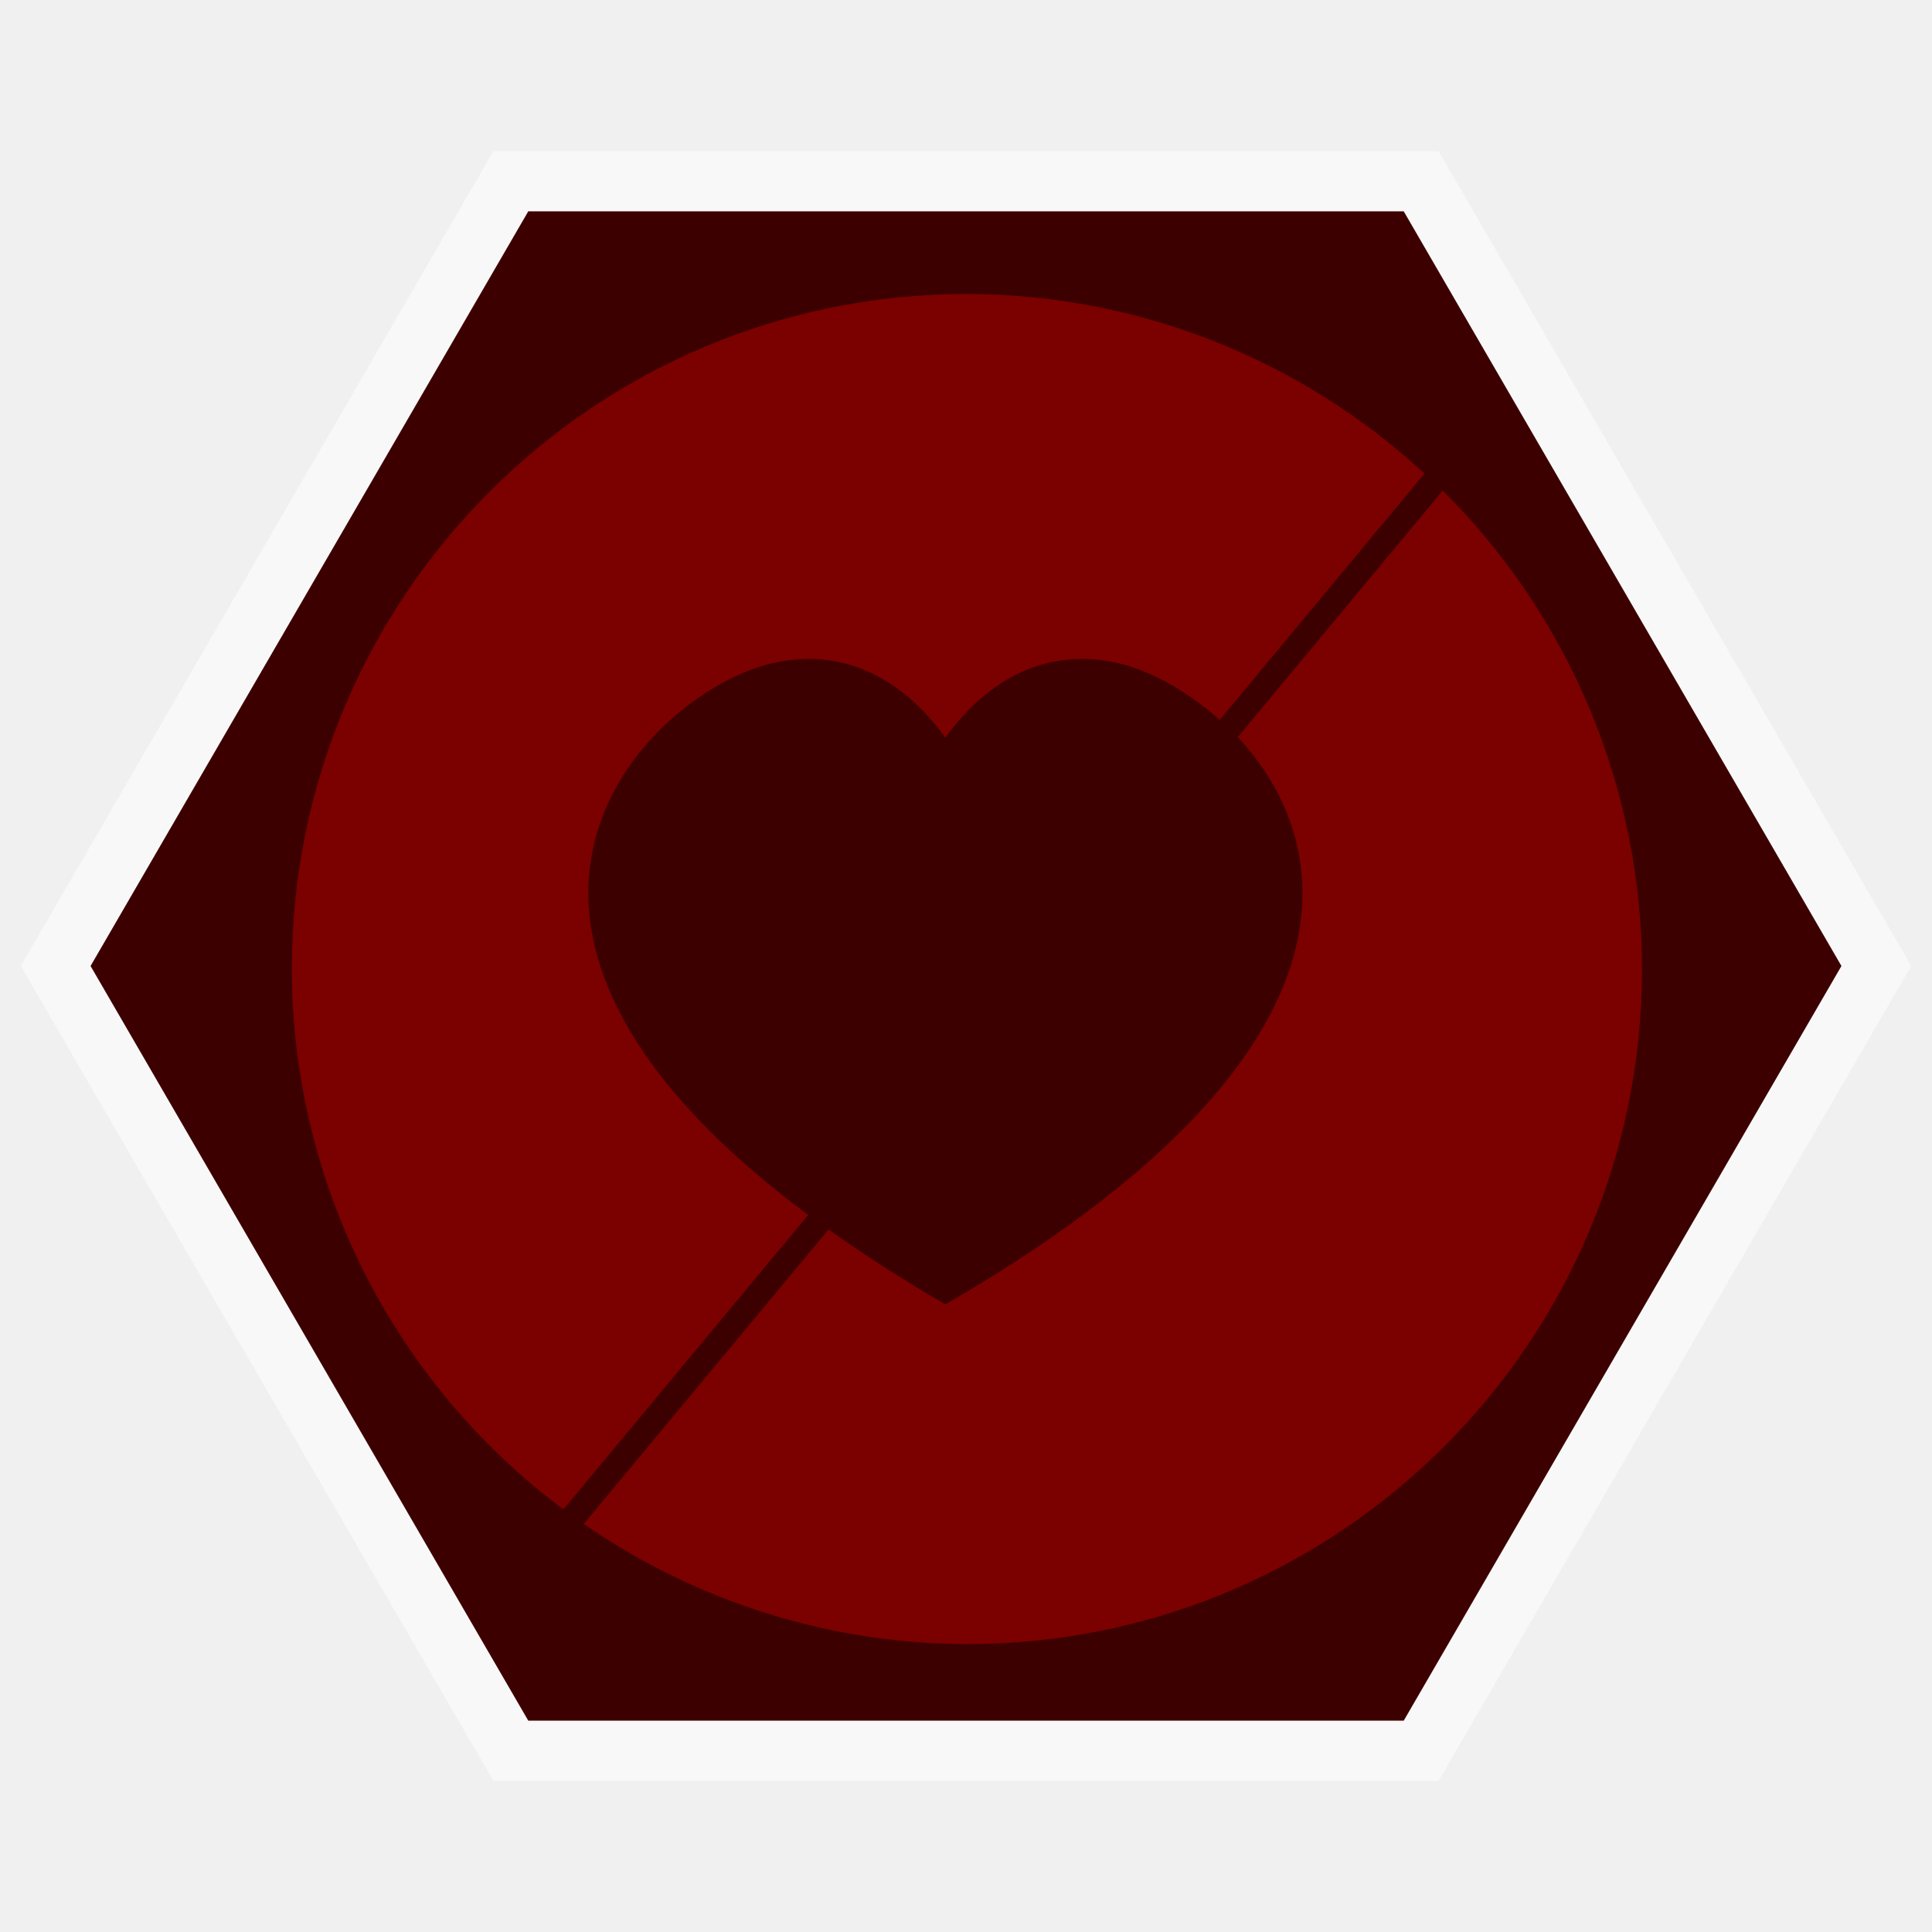
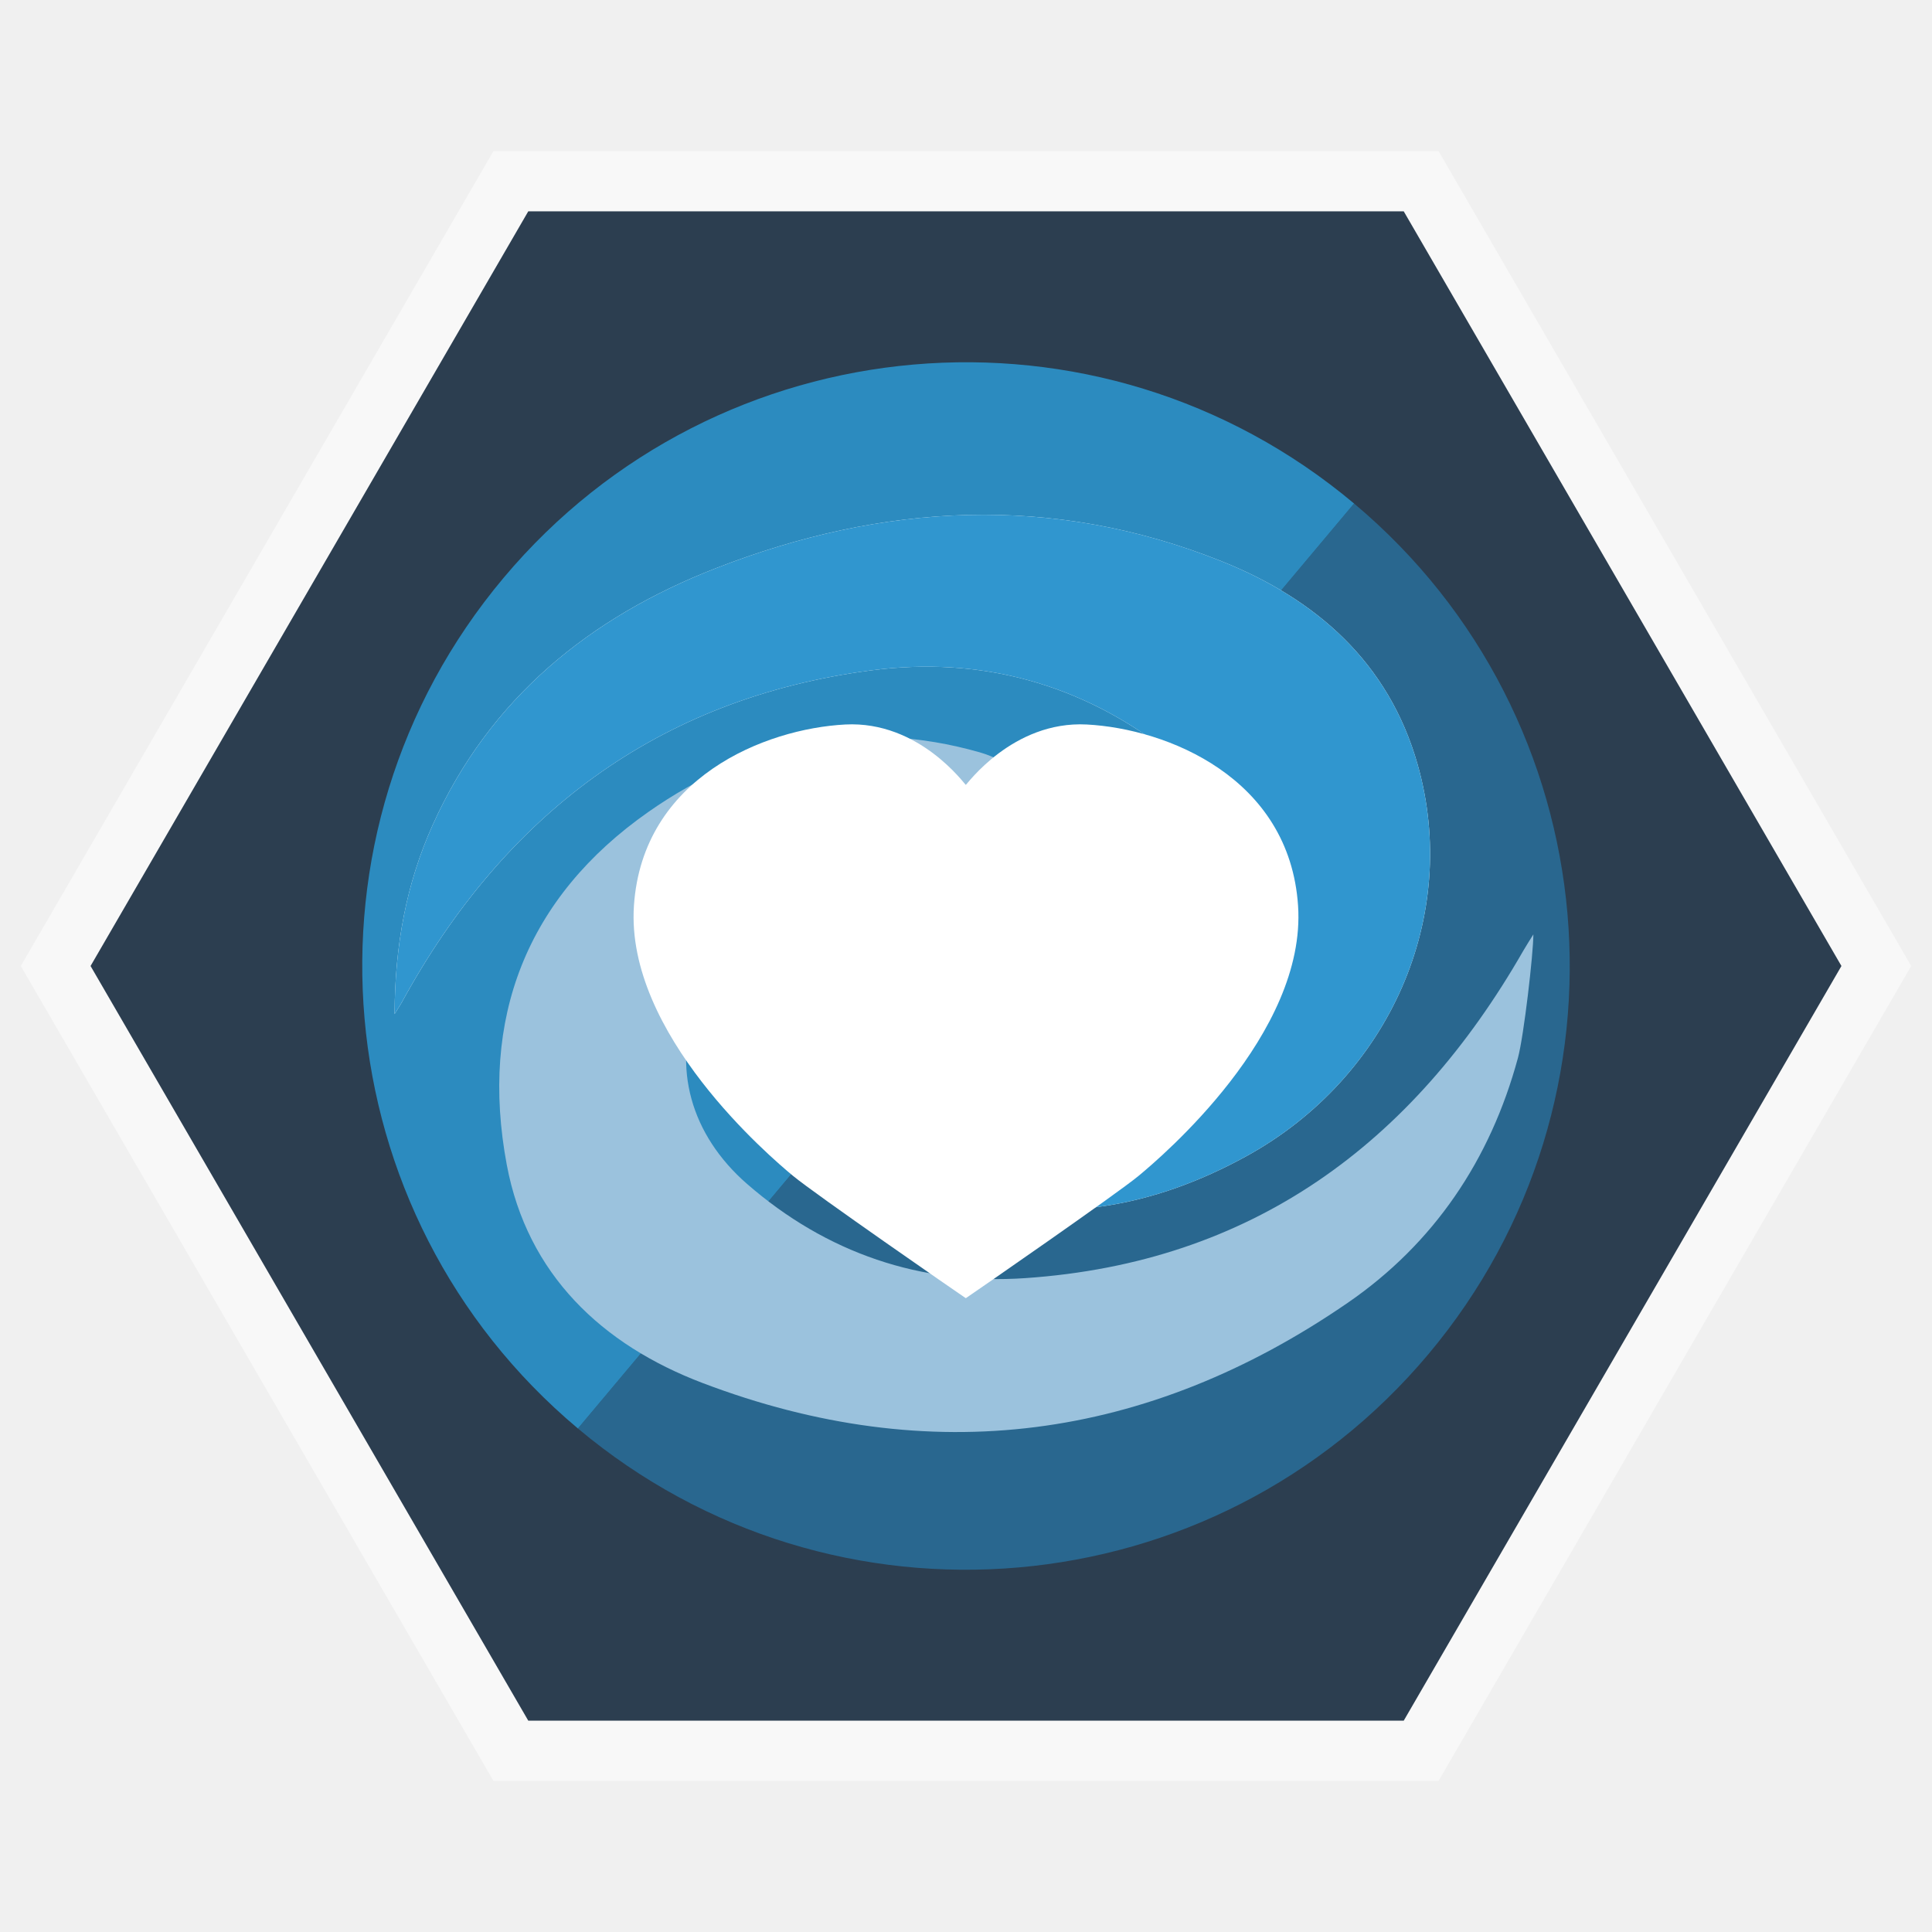
<svg xmlns="http://www.w3.org/2000/svg" viewBox="0 0 341.333 341.333" height="256" width="256" xml:space="preserve" id="svg2" version="1.1">
  <defs id="defs6">
    <clipPath id="clipPath18" clipPathUnits="userSpaceOnUse">
      <path id="path16" d="M 0,256 H 256 V 0 H 0 Z" />
    </clipPath>
    <clipPath id="clipPath26" clipPathUnits="userSpaceOnUse">
      <path id="path24" d="M 2.752,236 H 253.248 V 20 H 2.752 Z" />
    </clipPath>
    <clipPath id="clipPath46" clipPathUnits="userSpaceOnUse">
      <path id="path44" d="M 0,256 H 256 V 0 H 0 Z" />
    </clipPath>
  </defs>
  <g transform="matrix(1.333333,0,0,-1.333333,0,341.3333)" id="g10">
    <g id="g12">
      <g clip-path="url(#clipPath18)" id="g14">
        <g id="g20">
          <g id="g22" />
          <g id="g34">
            <g style="opacity:0.5" id="g32" clip-path="url(#clipPath26)">
              <g id="g30" transform="translate(190.6084,236)">
                <path id="path28" style="fill:#ffffff;fill-opacity:1;fill-rule:nonzero;stroke:none" d="m 0,0 h -4.608 -116 -4.609 l -2.312,-3.986 -58,-100 -2.327,-4.014 2.327,-4.014 58,-100 2.312,-3.986 h 4.609 116 H 0 l 2.312,3.986 58,100 2.328,4.014 -2.328,4.014 -58,100 z" />
              </g>
            </g>
          </g>
        </g>
      </g>
    </g>
    <g transform="translate(186,228)" id="g36">
-       <path id="path38" style="fill:#3d0000;fill-opacity:1;fill-rule:nonzero;stroke:none" d="m 0,0 h -116 l -58,-100 58,-100 H 0 l 58,100 z" />
+       <path id="path38" style="fill:#2c3e50;fill-opacity:1;fill-rule:nonzero;stroke:none" d="m 0,0 h -116 l -58,-100 58,-100 H 0 l 58,100 z" />
    </g>
    <g id="g40">
      <g clip-path="url(#clipPath46)" id="g42">
-         <g transform="translate(128.1177,217.0474)" id="g48">
-           <path id="path50" style="fill:#7b0000;fill-opacity:1;fill-rule:nonzero;stroke:none" d="M 0,0 C 22.485,-0.03 44.132,-8.526 60.634,-23.797 L 33.498,-56.439 c -4.356,3.889 -9.228,6.504 -13.166,7.451 -11.849,2.847 -19.446,-4.619 -23.185,-9.801 -3.049,4.224 -8.619,9.944 -17.026,10.397 -1.909,0.103 -3.951,-0.069 -6.142,-0.596 -15.952,-3.834 -47.67,-33.95 5.001,-73.045 l -32.44,-39.019 c -22.615,16.858 -35.955,43.395 -35.99,71.602 C -89.45,-40.048 -49.402,0 0,0" />
+         <g transform="translate(127.957,88.0176)" id="g48">
+           <path id="path50" style="fill:#ffffff;fill-opacity:1;fill-rule:nonzero;stroke:none" d="M 0,0 C -0.009,-0.005 -0.015,-0.014 -0.025,-0.018 H 0.033 C 0.023,-0.014 0.017,-0.005 0.008,0 0.019,0.007 0.032,0.014 0.043,0.021 0.054,0.014 0.067,0.007 0.078,0 0.069,-0.005 0.063,-0.014 0.053,-0.018" />
        </g>
-         <g transform="translate(191.1602,190.9927)" id="g52">
-           <path id="path54" style="fill:#7b0000;fill-opacity:1;fill-rule:nonzero;stroke:none" d="m 0,0 h 0.009 c 16.887,-16.777 26.39,-39.591 26.407,-63.396 0,-49.401 -40.048,-89.449 -89.45,-89.449 -18.148,0.034 -35.859,5.591 -50.775,15.926 l 32.432,39.019 c 4.579,-3.252 9.672,-6.565 15.481,-9.927 -0.009,-0.005 -0.015,-0.012 -0.025,-0.017 h 0.059 c -0.011,0.004 -0.016,0.012 -0.026,0.017 56.681,32.796 52.109,60.862 38.734,75.168 z" />
+         <g transform="translate(179.4219,189.2822)" id="g52">
+           <path id="path54" style="fill:#29678f;fill-opacity:1;fill-rule:nonzero;stroke:none" d="m 0,0 v 0 l -102.844,-122.564 c 33.845,-28.4 84.305,-23.985 112.704,9.86 C 38.26,-78.858 33.845,-28.399 0,0" />
+         </g>
+         <g transform="translate(179.4219,189.2822)" id="g56">
+           <path id="path58" style="fill:#2c8bbf;fill-opacity:1;fill-rule:nonzero;stroke:none" d="m 0,0 v 0 l -102.844,-122.564 c -33.845,28.399 -38.26,78.858 -9.86,112.704 C -84.305,23.985 -33.846,28.399 0,0" />
+         </g>
+         <g transform="translate(120.2764,99.7539)" id="g60">
+           <path id="path62" style="fill:#fdfdfc;fill-opacity:1;fill-rule:nonzero;stroke:none" d="M 0,0 C 2.103,-0.783 4.161,-1.726 6.315,-2.323 19.922,-6.095 32.776,-3.6 44.862,3.039 63.923,13.51 73.25,34.956 67.564,54.951 63.723,68.464 54.144,76.854 41.6,81.872 19.205,90.831 -3.285,89.592 -25.446,80.944 -42.19,74.41 -55.416,63.685 -62.959,46.898 c -3.473,-7.729 -4.989,-15.879 -5.035,-25.021 0.571,0.924 0.775,1.223 0.949,1.54 13.549,24.795 33.838,40.256 62.156,43.997 14.607,1.929 28.062,-1.8 39.706,-10.981 C 45.204,48.243 47.112,36.201 39.876,25.067 33.819,15.748 25.301,9.915 14.231,8.027 3.267,6.158 -6.861,13.117 -9.159,24.105 c 1.945,7.958 7.973,12.688 15.87,12.451 6.777,-0.204 9.889,-4.052 8.736,-10.777 -0.014,-0.084 0.222,-0.211 0.343,-0.316 5.292,5.566 3.644,13.131 -3.625,16.44 C 6.986,44.261 1.676,43.964 -3.625,42.398 -15.247,38.963 -22.063,29.285 -20.871,17.997 -19.93,9.079 -10.168,0.661 0,0" />
+         </g>
+         <g transform="translate(201.1338,115.8203)" id="g64">
+           <path id="path66" style="fill:#9bc2dd;fill-opacity:1;fill-rule:nonzero;stroke:none" d="m 0,0 c -3.661,-13.514 -11.142,-24.595 -22.54,-32.441 -26.541,-18.27 -55.302,-22.118 -85.512,-10.629 -13.279,5.049 -23.213,14.352 -25.936,28.935 -3.607,19.322 2.578,35.397 18.802,46.755 13.237,9.267 27.984,12.396 43.871,7.873 1.934,-0.551 3.728,-1.597 5.587,-2.412 8.698,-5.975 12.104,-14.008 10.067,-23.405 -0.385,-1.775 -0.749,-0.211 -1.129,-0.134 -2.693,11.209 -12.236,17.945 -23.843,15.813 -13.315,-2.446 -23.046,-10.092 -28.082,-22.853 -3.442,-8.719 -0.86,-17.721 6.548,-24.179 10.551,-9.2 23.069,-13.442 36.887,-12.501 29.994,2.045 51.302,17.758 65.974,43.352 0.427,0.745 0.9,1.463 1.351,2.193 C 2.045,13.813 0.782,2.885 0,0" />
+         </g>
+         <g transform="translate(111.1177,123.8594)" id="g68">
+           <path id="path70" style="fill:#3096cf;fill-opacity:1;fill-rule:nonzero;stroke:none" d="m 0,0 c 2.298,-10.988 12.425,-17.947 23.39,-16.078 11.069,1.888 19.588,7.721 25.645,17.04 7.236,11.133 5.328,23.176 -5.059,31.365 -11.644,9.182 -25.1,12.91 -39.706,10.981 -28.318,-3.74 -48.607,-19.201 -62.157,-43.996 -0.173,-0.318 -0.378,-0.617 -0.948,-1.541 0.046,9.142 1.562,17.292 5.034,25.021 7.544,16.788 20.77,27.512 37.514,34.046 22.161,8.648 44.651,9.888 67.045,0.929 12.544,-5.019 22.123,-13.409 25.965,-26.922 5.686,-19.994 -3.641,-41.441 -22.702,-51.911 -12.086,-6.639 -24.94,-9.134 -38.547,-5.363 -2.155,0.598 -4.213,1.54 -6.318,2.324 -0.603,0.484 -1.184,0.994 -1.807,1.447 C -0.016,-17.29 -3.144,-8.879 -1.086,-0.012 -0.699,1.657 -0.361,0.066 0,0" />
+         </g>
+         <g transform="translate(144.3437,130.3628)" id="g72">
+           <path id="path74" style="fill:#3096cf;fill-opacity:1;fill-rule:nonzero;stroke:none" d="M 0,0 C 0.38,-0.077 0.744,-1.642 1.129,0.133 3.166,9.53 -0.24,17.563 -8.938,23.538 -6.126,24.213 -3.731,22.851 -1.383,21.762 6.104,18.291 11.436,12.99 11.838,4.23 12.246,-4.663 8.046,-11.218 0.62,-15.709 c -6.209,-3.755 -13.011,-5.021 -20.056,-2.978 -8.442,2.448 -11.191,10.668 -5.777,16.876 0.679,-0.647 0.282,-1.429 0.268,-2.106 -0.098,-4.741 2.439,-7.754 7.147,-8.429 C -9.038,-13.602 -1.882,-8.638 0,0" />
+         </g>
+         <g transform="translate(111.1177,123.8594)" id="g76">
+           <path id="path78" style="fill:#9bc2dd;fill-opacity:1;fill-rule:nonzero;stroke:none" d="m 0,0 c -0.361,0.066 -0.699,1.657 -1.086,-0.012 -2.058,-8.867 1.07,-17.278 8.435,-22.646 0.623,-0.453 1.204,-0.963 1.807,-1.447 -10.165,0.661 -19.927,9.079 -20.868,17.997 -1.192,11.287 5.624,20.966 17.246,24.4 5.301,1.567 10.611,1.863 15.79,-0.495 C 28.592,14.488 30.241,6.923 24.948,1.356 24.828,1.463 24.591,1.59 24.606,1.674 25.758,8.399 22.647,12.246 15.87,12.45 7.973,12.688 1.944,7.958 0,0" />
+         </g>
+         <g transform="translate(128,84)" id="g80">
+           <path id="path82" style="fill:#ffffff;fill-opacity:1;fill-rule:nonzero;stroke:none" d="M 0,0 C 1.103,0.739 19.932,13.762 22.864,16.188 25.885,18.688 45.146,35.021 44,52 42.854,68.979 26.624,75.443 16,76 6.174,76.515 0.086,68 -0.026,68 -0.138,68 -6.174,76.515 -16,76 -26.625,75.443 -42.854,68.979 -44,52 -45.146,35.021 -25.937,18.688 -22.916,16.188 -19.984,13.762 -1.154,0.739 -0.052,0" />
        </g>
      </g>
    </g>
  </g>
</svg>
